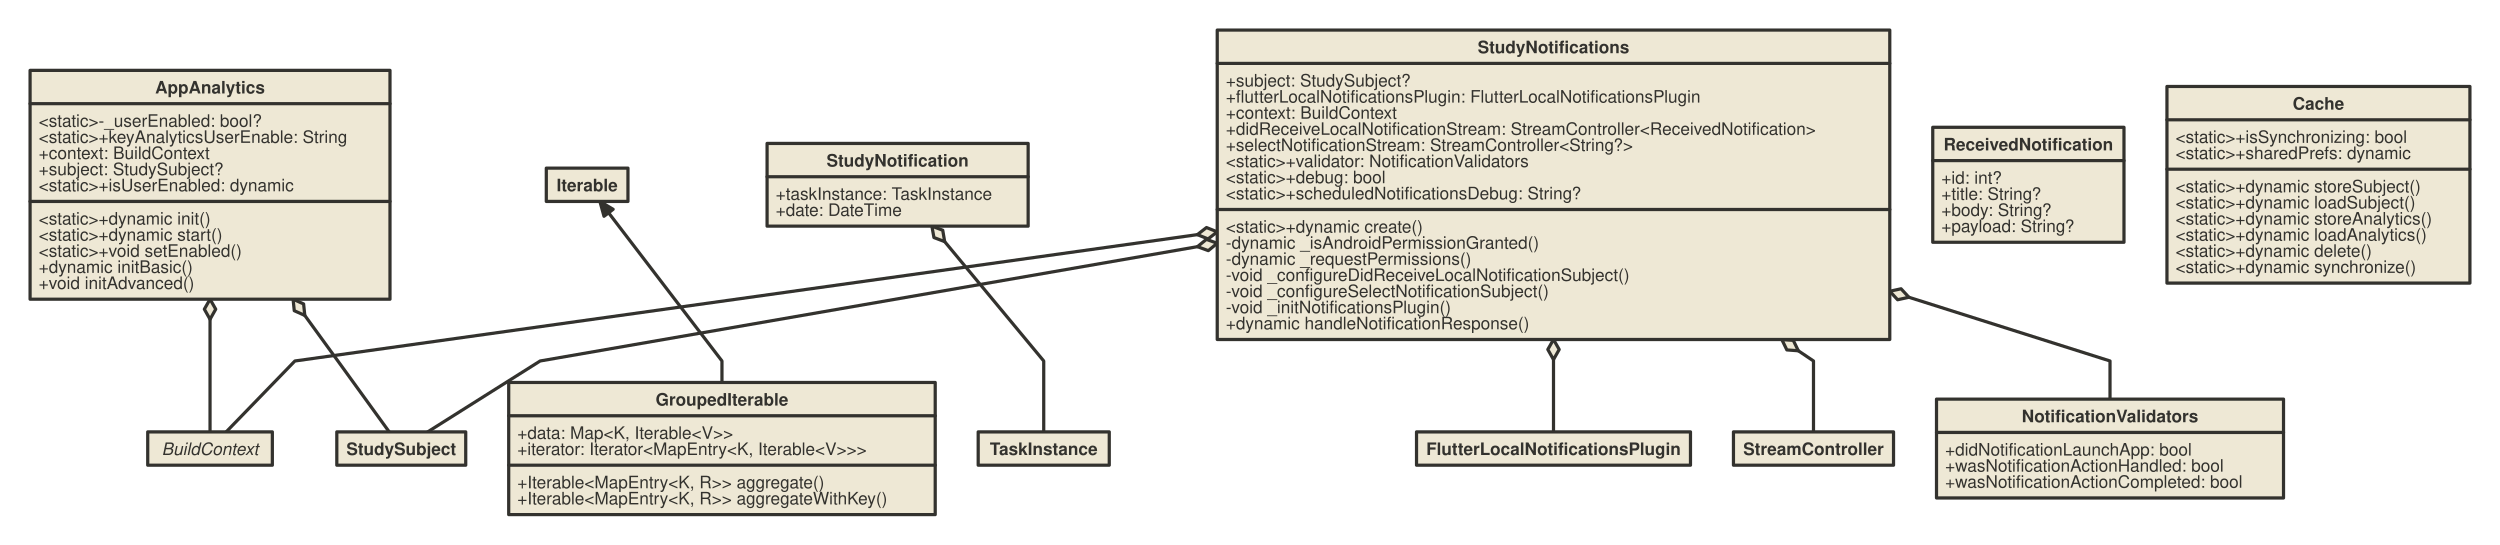
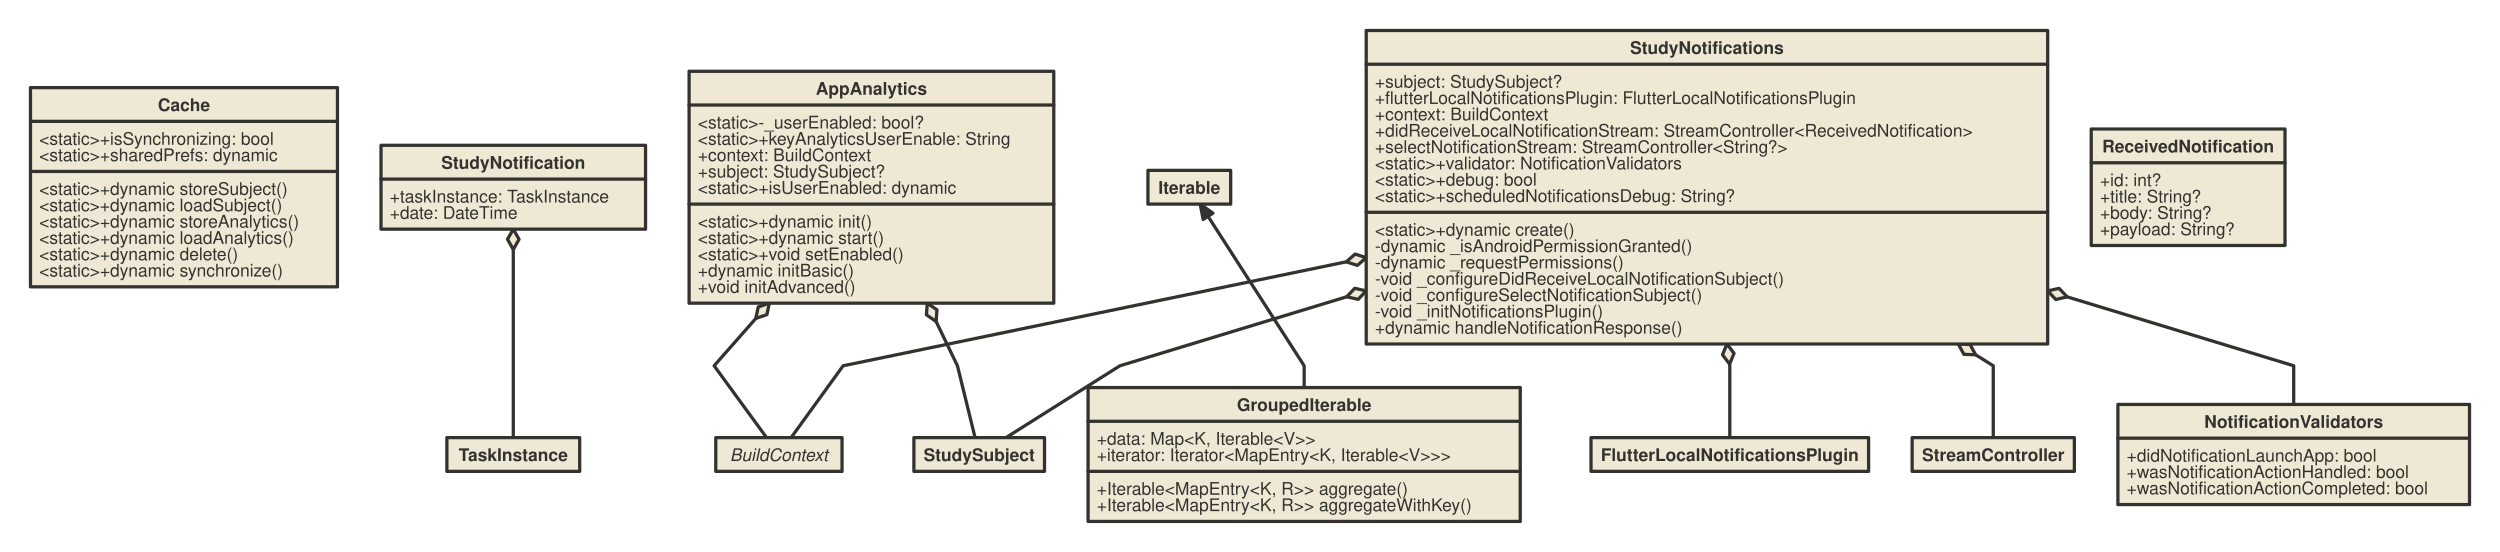
- <svg xmlns="http://www.w3.org/2000/svg" version="1.1" baseProfile="full" width="2327.0" height="507.0" viewbox="0 0 2327 507">
+ <svg xmlns="http://www.w3.org/2000/svg" version="1.1" baseProfile="full" width="2296.5" height="507.0" viewbox="0 0 2296.5 507">
  <g stroke-width="1.0" text-align="left" font="12pt Helvetica, Arial, sans-serif" font-size="12pt" font-family="Helvetica" font-weight="normal" font-style="normal">
    <g font-family="Helvetica" font-size="12pt" font-weight="bold" font-style="normal" stroke-width="3.0" stroke-linejoin="round" stroke-linecap="round" stroke="#33322E">
      <g stroke="transparent" fill="transparent">
-         <rect x="0.0" y="0.0" height="507.0" width="2327.0" stroke="none" />
+         <rect x="0.0" y="0.0" height="507.0" width="2296.5" stroke="none" />
      </g>
      <g transform="translate(8, 8)" fill="#33322E">
        <g transform="translate(20, 20)" fill="#33322E" font-family="Helvetica" font-size="12pt" font-weight="normal" font-style="normal">
-           <path d="M167.5 269.2 L167.5 308 L167.5 374 L167.5 374.0 " fill="none" />
-           <g fill="#eee8d5">
-             <path d="M172.8 259.8 L167.5 269.2 L162.2 259.8 L167.5 250.5 Z" />
-           </g>
-           <path d="M255.7 265.6 L286.5 308 L334.279 374 L334.3 374.0 " fill="none" />
-           <g fill="#eee8d5">
-             <path d="M254.6 254.9 L255.7 265.6 L245.9 261.2 L244.8 250.5 Z" />
-           </g>
-           <path d="M538.5 170.1 L644 308 L644 328 L644.0 328.0 " fill="none" />
-           <path d="M542.7 166.8 L538.5 170.1 L534.2 173.3 L530.4 159.5 Z" />
-           <path d="M851.3 196.9 L943.5 308 L943.5 374 L943.5 374.0 " fill="none" />
-           <g fill="#eee8d5">
-             <path d="M849.5 186.3 L851.3 196.9 L841.3 193.1 L839.4 182.5 Z" />
-           </g>
-           <path d="M1086.6 201.6 L474.75 308 L370.081 374 L370.1 374.0 " fill="none" />
-           <g fill="#eee8d5">
-             <path d="M1096.7 205.3 L1086.6 201.6 L1094.9 194.8 L1105.0 198.4 Z" />
-           </g>
-           <path d="M1418.0 306.7 L1418 308 L1418 374 L1418.0 374.0 " fill="none" />
-           <g fill="#eee8d5">
-             <path d="M1423.3 297.3 L1418.0 306.7 L1412.7 297.3 L1418.0 288.0 Z" />
-           </g>
-           <path d="M1086.5 190.4 L246.5 308 L182.525 374 L182.5 374.0 " fill="none" />
-           <g fill="#eee8d5">
-             <path d="M1096.5 194.4 L1086.5 190.4 L1095.0 183.8 L1105.0 187.8 Z" />
-           </g>
-           <path d="M1645.9 298.5 L1660 308 L1660 374 L1660.0 374.0 " fill="none" />
-           <g fill="#eee8d5">
-             <path d="M1641.2 288.8 L1645.9 298.5 L1635.2 297.7 L1630.5 288.0 Z" />
-           </g>
-           <path d="M1748.8 248.7 L1936 308 L1936 343.5 L1936.0 343.5 " fill="none" />
-           <g fill="#eee8d5">
-             <path d="M1741.5 240.8 L1748.8 248.7 L1738.3 251.0 L1731.0 243.1 Z" />
+           <path d="M443.5 201.2 L443.5 308 L443.5 374 L443.5 374.0 " fill="none" />
+           <g fill="#eee8d5">
+             <path d="M448.8 191.8 L443.5 201.2 L438.2 191.8 L443.5 182.5 Z" />
+           </g>
+           <path d="M666.3 264.5 L628 308 L676.184 374 L676.2 374.0 " fill="none" />
+           <g fill="#eee8d5">
+             <path d="M676.5 261.0 L666.3 264.5 L668.5 254.0 L678.7 250.5 Z" />
+           </g>
+           <path d="M831.9 267.3 L851.5 308 L867.696 374 L867.7 374.0 " fill="none" />
+           <g fill="#eee8d5">
+             <path d="M832.7 256.6 L831.9 267.3 L823.0 261.2 L823.8 250.5 Z" />
+           </g>
+           <path d="M1081.7 170.7 L1170 308 L1170 328 L1170.0 328.0 " fill="none" />
+           <path d="M1086.2 167.8 L1081.7 170.7 L1077.2 173.6 L1074.5 159.5 Z" />
+           <path d="M1209.1 244.6 L1000.75 308 L896.081 374 L896.1 374.0 " fill="none" />
+           <g fill="#eee8d5">
+             <path d="M1219.6 247.0 L1209.1 244.6 L1216.5 236.8 L1227.0 239.2 Z" />
+           </g>
+           <path d="M1560.8 306.5 L1561 308 L1561 374 L1561.0 374.0 " fill="none" />
+           <g fill="#eee8d5">
+             <path d="M1564.9 296.6 L1560.8 306.5 L1554.3 297.9 L1558.4 288.0 Z" />
+           </g>
+           <path d="M1208.7 212.5 L746.5 308 L698.721 374 L698.7 374.0 " fill="none" />
+           <g fill="#eee8d5">
+             <path d="M1218.9 215.8 L1208.7 212.5 L1216.8 205.4 L1227.0 208.7 Z" />
+           </g>
+           <path d="M1786.8 297.9 L1803 308 L1803 374 L1803.0 374.0 " fill="none" />
+           <g fill="#eee8d5">
+             <path d="M1781.7 288.4 L1786.8 297.9 L1776.0 297.5 L1770.9 288.0 Z" />
+           </g>
+           <path d="M1870.9 244.7 L2079 308 L2079 343.5 L2079.0 343.5 " fill="none" />
+           <g fill="#eee8d5">
+             <path d="M1863.5 236.9 L1870.9 244.7 L1860.4 247.1 L1853.0 239.2 Z" />
+           </g>
+           <g data-name="Cache">
+             <g fill="#eee8d5" stroke="#33322E" data-name="Cache">
+               <rect x="0.0" y="52.5" height="183.0" width="282.0" data-name="Cache" />
+               <path d="M0.0 83.5 L282.0 83.5" fill="none" data-name="Cache" />
+               <path d="M0.0 129.5 L282.0 129.5" fill="none" data-name="Cache" />
+             </g>
+             <g transform="translate(0, 52.5)" font-family="Helvetica" font-size="12pt" font-weight="bold" font-style="normal" data-name="Cache">
+               <g transform="translate(8, 8)" fill="#33322E" text-align="center" data-name="Cache">
+                 <text x="133.0" y="13.5" stroke="none" text-anchor="middle" data-name="Cache">Cache</text>
+               </g>
+             </g>
+             <g transform="translate(0, 83.5)" font-family="Helvetica" font-size="12pt" font-weight="normal" font-style="normal" data-name="Cache">
+               <g transform="translate(8, 8)" fill="#33322E" text-align="left" data-name="Cache">
+                 <text x="0.0" y="13.5" stroke="none" data-name="Cache">&lt;static&gt;+isSynchronizing: bool</text>
+                 <text x="0.0" y="28.5" stroke="none" data-name="Cache">&lt;static&gt;+sharedPrefs: dynamic</text>
+               </g>
+             </g>
+             <g transform="translate(0, 129.5)" font-family="Helvetica" font-size="12pt" font-weight="normal" font-style="normal" data-name="Cache">
+               <g transform="translate(8, 8)" fill="#33322E" text-align="left" data-name="Cache">
+                 <text x="0.0" y="13.5" stroke="none" data-name="Cache">&lt;static&gt;+dynamic storeSubject()</text>
+                 <text x="0.0" y="28.5" stroke="none" data-name="Cache">&lt;static&gt;+dynamic loadSubject()</text>
+                 <text x="0.0" y="43.5" stroke="none" data-name="Cache">&lt;static&gt;+dynamic storeAnalytics()</text>
+                 <text x="0.0" y="58.5" stroke="none" data-name="Cache">&lt;static&gt;+dynamic loadAnalytics()</text>
+                 <text x="0.0" y="73.5" stroke="none" data-name="Cache">&lt;static&gt;+dynamic delete()</text>
+                 <text x="0.0" y="88.5" stroke="none" data-name="Cache">&lt;static&gt;+dynamic synchronize()</text>
+               </g>
+             </g>
+           </g>
+           <g data-name="StudyNotification">
+             <g fill="#eee8d5" stroke="#33322E" data-name="StudyNotification">
+               <rect x="322.0" y="105.5" height="77.0" width="243.0" data-name="StudyNotification" />
+               <path d="M322.0 136.5 L565.0 136.5" fill="none" data-name="StudyNotification" />
+             </g>
+             <g transform="translate(322, 105.5)" font-family="Helvetica" font-size="12pt" font-weight="bold" font-style="normal" data-name="StudyNotification">
+               <g transform="translate(8, 8)" fill="#33322E" text-align="center" data-name="StudyNotification">
+                 <text x="113.5" y="13.5" stroke="none" text-anchor="middle" data-name="StudyNotification">StudyNotification</text>
+               </g>
+             </g>
+             <g transform="translate(322, 136.5)" font-family="Helvetica" font-size="12pt" font-weight="normal" font-style="normal" data-name="StudyNotification">
+               <g transform="translate(8, 8)" fill="#33322E" text-align="left" data-name="StudyNotification">
+                 <text x="0.0" y="13.5" stroke="none" data-name="StudyNotification">+taskInstance: TaskInstance</text>
+                 <text x="0.0" y="28.5" stroke="none" data-name="StudyNotification">+date: DateTime</text>
+               </g>
+             </g>
+           </g>
+           <g data-name="TaskInstance">
+             <g fill="#eee8d5" stroke="#33322E" data-name="TaskInstance">
+               <rect x="382.5" y="374.0" height="31.0" width="122.0" data-name="TaskInstance" />
+             </g>
+             <g transform="translate(382.5, 374)" font-family="Helvetica" font-size="12pt" font-weight="bold" font-style="normal" data-name="TaskInstance">
+               <g transform="translate(8, 8)" fill="#33322E" text-align="center" data-name="TaskInstance">
+                 <text x="53.0" y="13.5" stroke="none" text-anchor="middle" data-name="TaskInstance">TaskInstance</text>
+               </g>
+             </g>
          </g>
          <g data-name="AppAnalytics">
            <g fill="#eee8d5" stroke="#33322E" data-name="AppAnalytics">
-               <rect x="0.0" y="37.5" height="213.0" width="335.0" data-name="AppAnalytics" />
-               <path d="M0.0 68.5 L335.0 68.5" fill="none" data-name="AppAnalytics" />
-               <path d="M0.0 159.5 L335.0 159.5" fill="none" data-name="AppAnalytics" />
-             </g>
-             <g transform="translate(0, 37.5)" font-family="Helvetica" font-size="12pt" font-weight="bold" font-style="normal" data-name="AppAnalytics">
+               <rect x="605.0" y="37.5" height="213.0" width="335.0" data-name="AppAnalytics" />
+               <path d="M605.0 68.5 L940.0 68.5" fill="none" data-name="AppAnalytics" />
+               <path d="M605.0 159.5 L940.0 159.5" fill="none" data-name="AppAnalytics" />
+             </g>
+             <g transform="translate(605, 37.5)" font-family="Helvetica" font-size="12pt" font-weight="bold" font-style="normal" data-name="AppAnalytics">
              <g transform="translate(8, 8)" fill="#33322E" text-align="center" data-name="AppAnalytics">
                <text x="159.5" y="13.5" stroke="none" text-anchor="middle" data-name="AppAnalytics">AppAnalytics</text>
              </g>
            </g>
-             <g transform="translate(0, 68.5)" font-family="Helvetica" font-size="12pt" font-weight="normal" font-style="normal" data-name="AppAnalytics">
+             <g transform="translate(605, 68.5)" font-family="Helvetica" font-size="12pt" font-weight="normal" font-style="normal" data-name="AppAnalytics">
              <g transform="translate(8, 8)" fill="#33322E" text-align="left" data-name="AppAnalytics">
                <text x="0.0" y="13.5" stroke="none" data-name="AppAnalytics">&lt;static&gt;-_userEnabled: bool?</text>
                <text x="0.0" y="28.5" stroke="none" data-name="AppAnalytics">&lt;static&gt;+keyAnalyticsUserEnable: String</text>
                <text x="0.0" y="43.5" stroke="none" data-name="AppAnalytics">+context: BuildContext</text>
                <text x="0.0" y="58.5" stroke="none" data-name="AppAnalytics">+subject: StudySubject?</text>
                <text x="0.0" y="73.5" stroke="none" data-name="AppAnalytics">&lt;static&gt;+isUserEnabled: dynamic</text>
              </g>
            </g>
-             <g transform="translate(0, 159.5)" font-family="Helvetica" font-size="12pt" font-weight="normal" font-style="normal" data-name="AppAnalytics">
+             <g transform="translate(605, 159.5)" font-family="Helvetica" font-size="12pt" font-weight="normal" font-style="normal" data-name="AppAnalytics">
              <g transform="translate(8, 8)" fill="#33322E" text-align="left" data-name="AppAnalytics">
                <text x="0.0" y="13.5" stroke="none" data-name="AppAnalytics">&lt;static&gt;+dynamic init()</text>
                <text x="0.0" y="28.5" stroke="none" data-name="AppAnalytics">&lt;static&gt;+dynamic start()</text>
                <text x="0.0" y="43.5" stroke="none" data-name="AppAnalytics">&lt;static&gt;+void setEnabled()</text>
                <text x="0.0" y="58.5" stroke="none" data-name="AppAnalytics">+dynamic initBasic()</text>
                <text x="0.0" y="73.5" stroke="none" data-name="AppAnalytics">+void initAdvanced()</text>
              </g>
            </g>
          </g>
          <g data-name="BuildContext">
            <g fill="#eee8d5" stroke="#33322E" data-name="BuildContext">
-               <rect x="109.5" y="374.0" height="31.0" width="116.0" data-name="BuildContext" />
-             </g>
-             <g transform="translate(109.5, 374)" font-family="Helvetica" font-size="12pt" font-weight="normal" font-style="italic" data-name="BuildContext">
+               <rect x="629.5" y="374.0" height="31.0" width="116.0" data-name="BuildContext" />
+             </g>
+             <g transform="translate(629.5, 374)" font-family="Helvetica" font-size="12pt" font-weight="normal" font-style="italic" data-name="BuildContext">
              <g transform="translate(8, 8)" fill="#33322E" text-align="center" data-name="BuildContext">
                <text x="50.0" y="13.5" stroke="none" text-anchor="middle" data-name="BuildContext">BuildContext</text>
              </g>
            </g>
          </g>
          <g data-name="StudySubject">
            <g fill="#eee8d5" stroke="#33322E" data-name="StudySubject">
-               <rect x="285.5" y="374.0" height="31.0" width="120.0" data-name="StudySubject" />
-             </g>
-             <g transform="translate(285.5, 374)" font-family="Helvetica" font-size="12pt" font-weight="bold" font-style="normal" data-name="StudySubject">
+               <rect x="811.5" y="374.0" height="31.0" width="120.0" data-name="StudySubject" />
+             </g>
+             <g transform="translate(811.5, 374)" font-family="Helvetica" font-size="12pt" font-weight="bold" font-style="normal" data-name="StudySubject">
              <g transform="translate(8, 8)" fill="#33322E" text-align="center" data-name="StudySubject">
                <text x="52.0" y="13.5" stroke="none" text-anchor="middle" data-name="StudySubject">StudySubject</text>
              </g>
            </g>
          </g>
          <g data-name="GroupedIterable">
            <g fill="#eee8d5" stroke="#33322E" data-name="GroupedIterable">
-               <rect x="445.5" y="328.0" height="123.0" width="397.0" data-name="GroupedIterable" />
-               <path d="M445.5 359.0 L842.5 359.0" fill="none" data-name="GroupedIterable" />
-               <path d="M445.5 405.0 L842.5 405.0" fill="none" data-name="GroupedIterable" />
-             </g>
-             <g transform="translate(445.5, 328)" font-family="Helvetica" font-size="12pt" font-weight="bold" font-style="normal" data-name="GroupedIterable">
+               <rect x="971.5" y="328.0" height="123.0" width="397.0" data-name="GroupedIterable" />
+               <path d="M971.5 359.0 L1368.5 359.0" fill="none" data-name="GroupedIterable" />
+               <path d="M971.5 405.0 L1368.5 405.0" fill="none" data-name="GroupedIterable" />
+             </g>
+             <g transform="translate(971.5, 328)" font-family="Helvetica" font-size="12pt" font-weight="bold" font-style="normal" data-name="GroupedIterable">
              <g transform="translate(8, 8)" fill="#33322E" text-align="center" data-name="GroupedIterable">
                <text x="190.5" y="13.5" stroke="none" text-anchor="middle" data-name="GroupedIterable">GroupedIterable</text>
              </g>
            </g>
-             <g transform="translate(445.5, 359)" font-family="Helvetica" font-size="12pt" font-weight="normal" font-style="normal" data-name="GroupedIterable">
+             <g transform="translate(971.5, 359)" font-family="Helvetica" font-size="12pt" font-weight="normal" font-style="normal" data-name="GroupedIterable">
              <g transform="translate(8, 8)" fill="#33322E" text-align="left" data-name="GroupedIterable">
                <text x="0.0" y="13.5" stroke="none" data-name="GroupedIterable">+data: Map&lt;K, Iterable&lt;V&gt;&gt;</text>
                <text x="0.0" y="28.5" stroke="none" data-name="GroupedIterable">+iterator: Iterator&lt;MapEntry&lt;K, Iterable&lt;V&gt;&gt;&gt;</text>
              </g>
            </g>
-             <g transform="translate(445.5, 405)" font-family="Helvetica" font-size="12pt" font-weight="normal" font-style="normal" data-name="GroupedIterable">
+             <g transform="translate(971.5, 405)" font-family="Helvetica" font-size="12pt" font-weight="normal" font-style="normal" data-name="GroupedIterable">
              <g transform="translate(8, 8)" fill="#33322E" text-align="left" data-name="GroupedIterable">
                <text x="0.0" y="13.5" stroke="none" data-name="GroupedIterable">+Iterable&lt;MapEntry&lt;K, R&gt;&gt; aggregate()</text>
                <text x="0.0" y="28.5" stroke="none" data-name="GroupedIterable">+Iterable&lt;MapEntry&lt;K, R&gt;&gt; aggregateWithKey()</text>
              </g>
            </g>
          </g>
          <g data-name="Iterable">
            <g fill="#eee8d5" stroke="#33322E" data-name="Iterable">
-               <rect x="480.5" y="128.5" height="31.0" width="76.0" data-name="Iterable" />
-             </g>
-             <g transform="translate(480.5, 128.5)" font-family="Helvetica" font-size="12pt" font-weight="bold" font-style="normal" data-name="Iterable">
+               <rect x="1026.5" y="128.5" height="31.0" width="76.0" data-name="Iterable" />
+             </g>
+             <g transform="translate(1026.5, 128.5)" font-family="Helvetica" font-size="12pt" font-weight="bold" font-style="normal" data-name="Iterable">
              <g transform="translate(8, 8)" fill="#33322E" text-align="center" data-name="Iterable">
                <text x="30.0" y="13.5" stroke="none" text-anchor="middle" data-name="Iterable">Iterable</text>
              </g>
            </g>
          </g>
-           <g data-name="StudyNotification">
-             <g fill="#eee8d5" stroke="#33322E" data-name="StudyNotification">
-               <rect x="686.0" y="105.5" height="77.0" width="243.0" data-name="StudyNotification" />
-               <path d="M686.0 136.5 L929.0 136.5" fill="none" data-name="StudyNotification" />
-             </g>
-             <g transform="translate(686, 105.5)" font-family="Helvetica" font-size="12pt" font-weight="bold" font-style="normal" data-name="StudyNotification">
-               <g transform="translate(8, 8)" fill="#33322E" text-align="center" data-name="StudyNotification">
-                 <text x="113.5" y="13.5" stroke="none" text-anchor="middle" data-name="StudyNotification">StudyNotification</text>
-               </g>
-             </g>
-             <g transform="translate(686, 136.5)" font-family="Helvetica" font-size="12pt" font-weight="normal" font-style="normal" data-name="StudyNotification">
-               <g transform="translate(8, 8)" fill="#33322E" text-align="left" data-name="StudyNotification">
-                 <text x="0.0" y="13.5" stroke="none" data-name="StudyNotification">+taskInstance: TaskInstance</text>
-                 <text x="0.0" y="28.5" stroke="none" data-name="StudyNotification">+date: DateTime</text>
-               </g>
-             </g>
-           </g>
-           <g data-name="TaskInstance">
-             <g fill="#eee8d5" stroke="#33322E" data-name="TaskInstance">
-               <rect x="882.5" y="374.0" height="31.0" width="122.0" data-name="TaskInstance" />
-             </g>
-             <g transform="translate(882.5, 374)" font-family="Helvetica" font-size="12pt" font-weight="bold" font-style="normal" data-name="TaskInstance">
-               <g transform="translate(8, 8)" fill="#33322E" text-align="center" data-name="TaskInstance">
-                 <text x="53.0" y="13.5" stroke="none" text-anchor="middle" data-name="TaskInstance">TaskInstance</text>
-               </g>
-             </g>
-           </g>
          <g data-name="NotificationValidators">
            <g fill="#eee8d5" stroke="#33322E" data-name="NotificationValidators">
-               <rect x="1774.5" y="343.5" height="92.0" width="323.0" data-name="NotificationValidators" />
-               <path d="M1774.5 374.5 L2097.5 374.5" fill="none" data-name="NotificationValidators" />
-             </g>
-             <g transform="translate(1774.5, 343.5)" font-family="Helvetica" font-size="12pt" font-weight="bold" font-style="normal" data-name="NotificationValidators">
+               <rect x="1917.5" y="343.5" height="92.0" width="323.0" data-name="NotificationValidators" />
+               <path d="M1917.5 374.5 L2240.5 374.5" fill="none" data-name="NotificationValidators" />
+             </g>
+             <g transform="translate(1917.5, 343.5)" font-family="Helvetica" font-size="12pt" font-weight="bold" font-style="normal" data-name="NotificationValidators">
              <g transform="translate(8, 8)" fill="#33322E" text-align="center" data-name="NotificationValidators">
                <text x="153.5" y="13.5" stroke="none" text-anchor="middle" data-name="NotificationValidators">NotificationValidators</text>
              </g>
            </g>
-             <g transform="translate(1774.5, 374.5)" font-family="Helvetica" font-size="12pt" font-weight="normal" font-style="normal" data-name="NotificationValidators">
+             <g transform="translate(1917.5, 374.5)" font-family="Helvetica" font-size="12pt" font-weight="normal" font-style="normal" data-name="NotificationValidators">
              <g transform="translate(8, 8)" fill="#33322E" text-align="left" data-name="NotificationValidators">
                <text x="0.0" y="13.5" stroke="none" data-name="NotificationValidators">+didNotificationLaunchApp: bool</text>
                <text x="0.0" y="28.5" stroke="none" data-name="NotificationValidators">+wasNotificationActionHandled: bool</text>
                <text x="0.0" y="43.5" stroke="none" data-name="NotificationValidators">+wasNotificationActionCompleted: bool</text>
              </g>
            </g>
          </g>
          <g data-name="StudyNotifications">
            <g fill="#eee8d5" stroke="#33322E" data-name="StudyNotifications">
-               <rect x="1105.0" y="0.0" height="288.0" width="626.0" data-name="StudyNotifications" />
-               <path d="M1105.0 31.0 L1731.0 31.0" fill="none" data-name="StudyNotifications" />
-               <path d="M1105.0 167.0 L1731.0 167.0" fill="none" data-name="StudyNotifications" />
-             </g>
-             <g transform="translate(1105, 0)" font-family="Helvetica" font-size="12pt" font-weight="bold" font-style="normal" data-name="StudyNotifications">
+               <rect x="1227.0" y="0.0" height="288.0" width="626.0" data-name="StudyNotifications" />
+               <path d="M1227.0 31.0 L1853.0 31.0" fill="none" data-name="StudyNotifications" />
+               <path d="M1227.0 167.0 L1853.0 167.0" fill="none" data-name="StudyNotifications" />
+             </g>
+             <g transform="translate(1227, 0)" font-family="Helvetica" font-size="12pt" font-weight="bold" font-style="normal" data-name="StudyNotifications">
              <g transform="translate(8, 8)" fill="#33322E" text-align="center" data-name="StudyNotifications">
                <text x="305.0" y="13.5" stroke="none" text-anchor="middle" data-name="StudyNotifications">StudyNotifications</text>
              </g>
            </g>
-             <g transform="translate(1105, 31)" font-family="Helvetica" font-size="12pt" font-weight="normal" font-style="normal" data-name="StudyNotifications">
+             <g transform="translate(1227, 31)" font-family="Helvetica" font-size="12pt" font-weight="normal" font-style="normal" data-name="StudyNotifications">
              <g transform="translate(8, 8)" fill="#33322E" text-align="left" data-name="StudyNotifications">
                <text x="0.0" y="13.5" stroke="none" data-name="StudyNotifications">+subject: StudySubject?</text>
                <text x="0.0" y="28.5" stroke="none" data-name="StudyNotifications">+flutterLocalNotificationsPlugin: FlutterLocalNotificationsPlugin</text>
                <text x="0.0" y="43.5" stroke="none" data-name="StudyNotifications">+context: BuildContext</text>
                <text x="0.0" y="58.5" stroke="none" data-name="StudyNotifications">+didReceiveLocalNotificationStream: StreamController&lt;ReceivedNotification&gt;</text>
                <text x="0.0" y="73.5" stroke="none" data-name="StudyNotifications">+selectNotificationStream: StreamController&lt;String?&gt;</text>
                <text x="0.0" y="88.5" stroke="none" data-name="StudyNotifications">&lt;static&gt;+validator: NotificationValidators</text>
                <text x="0.0" y="103.5" stroke="none" data-name="StudyNotifications">&lt;static&gt;+debug: bool</text>
                <text x="0.0" y="118.5" stroke="none" data-name="StudyNotifications">&lt;static&gt;+scheduledNotificationsDebug: String?</text>
              </g>
            </g>
-             <g transform="translate(1105, 167)" font-family="Helvetica" font-size="12pt" font-weight="normal" font-style="normal" data-name="StudyNotifications">
+             <g transform="translate(1227, 167)" font-family="Helvetica" font-size="12pt" font-weight="normal" font-style="normal" data-name="StudyNotifications">
              <g transform="translate(8, 8)" fill="#33322E" text-align="left" data-name="StudyNotifications">
                <text x="0.0" y="13.5" stroke="none" data-name="StudyNotifications">&lt;static&gt;+dynamic create()</text>
                <text x="0.0" y="28.5" stroke="none" data-name="StudyNotifications">-dynamic _isAndroidPermissionGranted()</text>
                <text x="0.0" y="43.5" stroke="none" data-name="StudyNotifications">-dynamic _requestPermissions()</text>
                <text x="0.0" y="58.5" stroke="none" data-name="StudyNotifications">-void _configureDidReceiveLocalNotificationSubject()</text>
                <text x="0.0" y="73.5" stroke="none" data-name="StudyNotifications">-void _configureSelectNotificationSubject()</text>
                <text x="0.0" y="88.5" stroke="none" data-name="StudyNotifications">-void _initNotificationsPlugin()</text>
                <text x="0.0" y="103.5" stroke="none" data-name="StudyNotifications">+dynamic handleNotificationResponse()</text>
              </g>
            </g>
          </g>
          <g data-name="FlutterLocalNotificationsPlugin">
            <g fill="#eee8d5" stroke="#33322E" data-name="FlutterLocalNotificationsPlugin">
-               <rect x="1290.5" y="374.0" height="31.0" width="255.0" data-name="FlutterLocalNotificationsPlugin" />
-             </g>
-             <g transform="translate(1290.5, 374)" font-family="Helvetica" font-size="12pt" font-weight="bold" font-style="normal" data-name="FlutterLocalNotificationsPlugin">
+               <rect x="1433.5" y="374.0" height="31.0" width="255.0" data-name="FlutterLocalNotificationsPlugin" />
+             </g>
+             <g transform="translate(1433.5, 374)" font-family="Helvetica" font-size="12pt" font-weight="bold" font-style="normal" data-name="FlutterLocalNotificationsPlugin">
              <g transform="translate(8, 8)" fill="#33322E" text-align="center" data-name="FlutterLocalNotificationsPlugin">
                <text x="119.5" y="13.5" stroke="none" text-anchor="middle" data-name="FlutterLocalNotificationsPlugin">FlutterLocalNotificationsPlugin</text>
              </g>
            </g>
          </g>
          <g data-name="StreamController">
            <g fill="#eee8d5" stroke="#33322E" data-name="StreamController">
-               <rect x="1585.5" y="374.0" height="31.0" width="149.0" data-name="StreamController" />
-             </g>
-             <g transform="translate(1585.5, 374)" font-family="Helvetica" font-size="12pt" font-weight="bold" font-style="normal" data-name="StreamController">
+               <rect x="1728.5" y="374.0" height="31.0" width="149.0" data-name="StreamController" />
+             </g>
+             <g transform="translate(1728.5, 374)" font-family="Helvetica" font-size="12pt" font-weight="bold" font-style="normal" data-name="StreamController">
              <g transform="translate(8, 8)" fill="#33322E" text-align="center" data-name="StreamController">
                <text x="66.5" y="13.5" stroke="none" text-anchor="middle" data-name="StreamController">StreamController</text>
              </g>
            </g>
          </g>
          <g data-name="ReceivedNotification">
            <g fill="#eee8d5" stroke="#33322E" data-name="ReceivedNotification">
-               <rect x="1771.0" y="90.5" height="107.0" width="178.0" data-name="ReceivedNotification" />
-               <path d="M1771.0 121.5 L1949.0 121.5" fill="none" data-name="ReceivedNotification" />
-             </g>
-             <g transform="translate(1771, 90.5)" font-family="Helvetica" font-size="12pt" font-weight="bold" font-style="normal" data-name="ReceivedNotification">
+               <rect x="1893.0" y="90.5" height="107.0" width="178.0" data-name="ReceivedNotification" />
+               <path d="M1893.0 121.5 L2071.0 121.5" fill="none" data-name="ReceivedNotification" />
+             </g>
+             <g transform="translate(1893, 90.5)" font-family="Helvetica" font-size="12pt" font-weight="bold" font-style="normal" data-name="ReceivedNotification">
              <g transform="translate(8, 8)" fill="#33322E" text-align="center" data-name="ReceivedNotification">
                <text x="81.0" y="13.5" stroke="none" text-anchor="middle" data-name="ReceivedNotification">ReceivedNotification</text>
              </g>
            </g>
-             <g transform="translate(1771, 121.5)" font-family="Helvetica" font-size="12pt" font-weight="normal" font-style="normal" data-name="ReceivedNotification">
+             <g transform="translate(1893, 121.5)" font-family="Helvetica" font-size="12pt" font-weight="normal" font-style="normal" data-name="ReceivedNotification">
              <g transform="translate(8, 8)" fill="#33322E" text-align="left" data-name="ReceivedNotification">
                <text x="0.0" y="13.5" stroke="none" data-name="ReceivedNotification">+id: int?</text>
                <text x="0.0" y="28.5" stroke="none" data-name="ReceivedNotification">+title: String?</text>
                <text x="0.0" y="43.5" stroke="none" data-name="ReceivedNotification">+body: String?</text>
                <text x="0.0" y="58.5" stroke="none" data-name="ReceivedNotification">+payload: String?</text>
              </g>
            </g>
          </g>
-           <g data-name="Cache">
-             <g fill="#eee8d5" stroke="#33322E" data-name="Cache">
-               <rect x="1989.0" y="52.5" height="183.0" width="282.0" data-name="Cache" />
-               <path d="M1989.0 83.5 L2271.0 83.5" fill="none" data-name="Cache" />
-               <path d="M1989.0 129.5 L2271.0 129.5" fill="none" data-name="Cache" />
-             </g>
-             <g transform="translate(1989, 52.5)" font-family="Helvetica" font-size="12pt" font-weight="bold" font-style="normal" data-name="Cache">
-               <g transform="translate(8, 8)" fill="#33322E" text-align="center" data-name="Cache">
-                 <text x="133.0" y="13.5" stroke="none" text-anchor="middle" data-name="Cache">Cache</text>
-               </g>
-             </g>
-             <g transform="translate(1989, 83.5)" font-family="Helvetica" font-size="12pt" font-weight="normal" font-style="normal" data-name="Cache">
-               <g transform="translate(8, 8)" fill="#33322E" text-align="left" data-name="Cache">
-                 <text x="0.0" y="13.5" stroke="none" data-name="Cache">&lt;static&gt;+isSynchronizing: bool</text>
-                 <text x="0.0" y="28.5" stroke="none" data-name="Cache">&lt;static&gt;+sharedPrefs: dynamic</text>
-               </g>
-             </g>
-             <g transform="translate(1989, 129.5)" font-family="Helvetica" font-size="12pt" font-weight="normal" font-style="normal" data-name="Cache">
-               <g transform="translate(8, 8)" fill="#33322E" text-align="left" data-name="Cache">
-                 <text x="0.0" y="13.5" stroke="none" data-name="Cache">&lt;static&gt;+dynamic storeSubject()</text>
-                 <text x="0.0" y="28.5" stroke="none" data-name="Cache">&lt;static&gt;+dynamic loadSubject()</text>
-                 <text x="0.0" y="43.5" stroke="none" data-name="Cache">&lt;static&gt;+dynamic storeAnalytics()</text>
-                 <text x="0.0" y="58.5" stroke="none" data-name="Cache">&lt;static&gt;+dynamic loadAnalytics()</text>
-                 <text x="0.0" y="73.5" stroke="none" data-name="Cache">&lt;static&gt;+dynamic delete()</text>
-                 <text x="0.0" y="88.5" stroke="none" data-name="Cache">&lt;static&gt;+dynamic synchronize()</text>
-               </g>
-             </g>
-           </g>
        </g>
      </g>
    </g>
  </g>
</svg>
